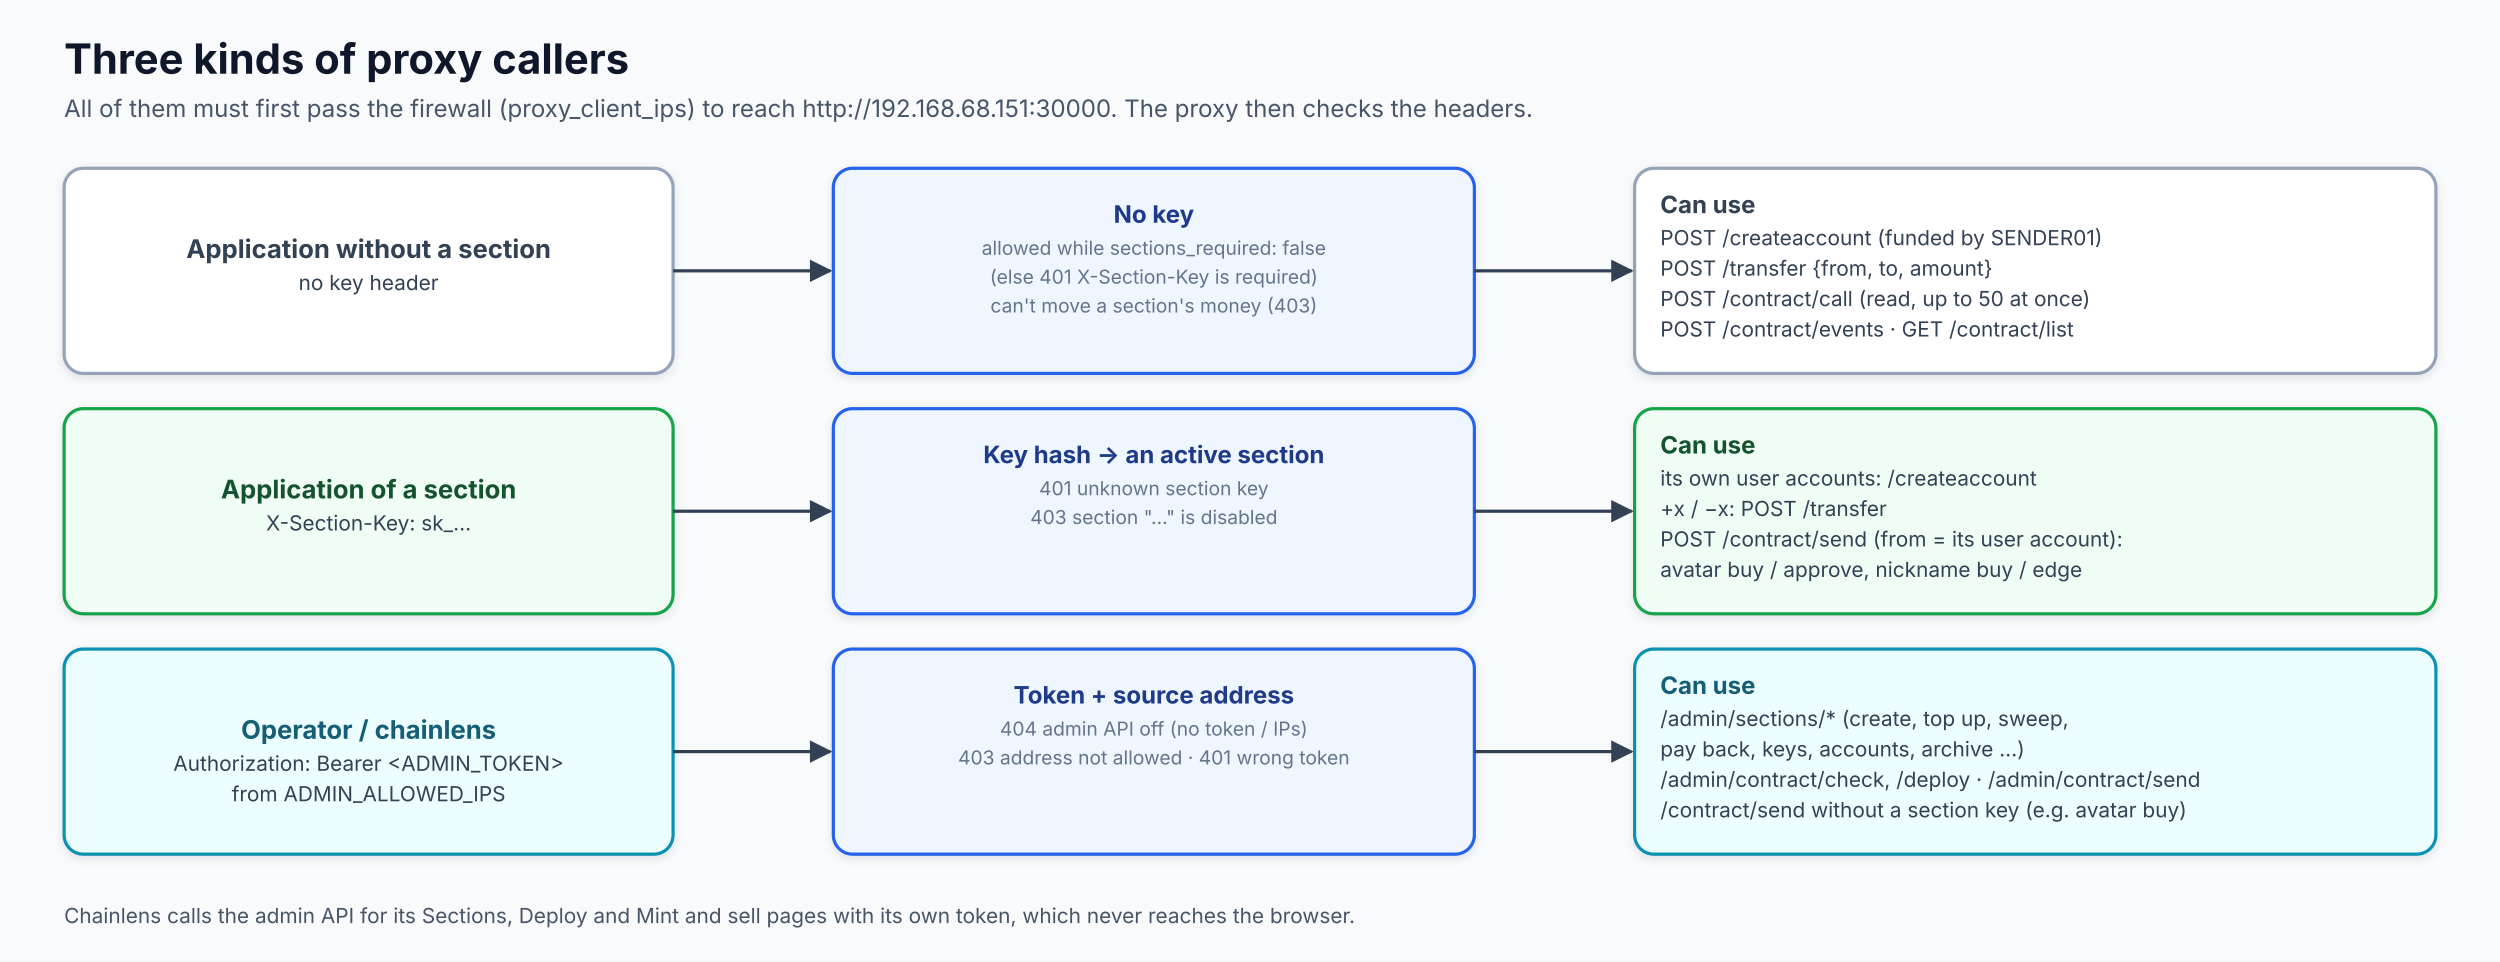
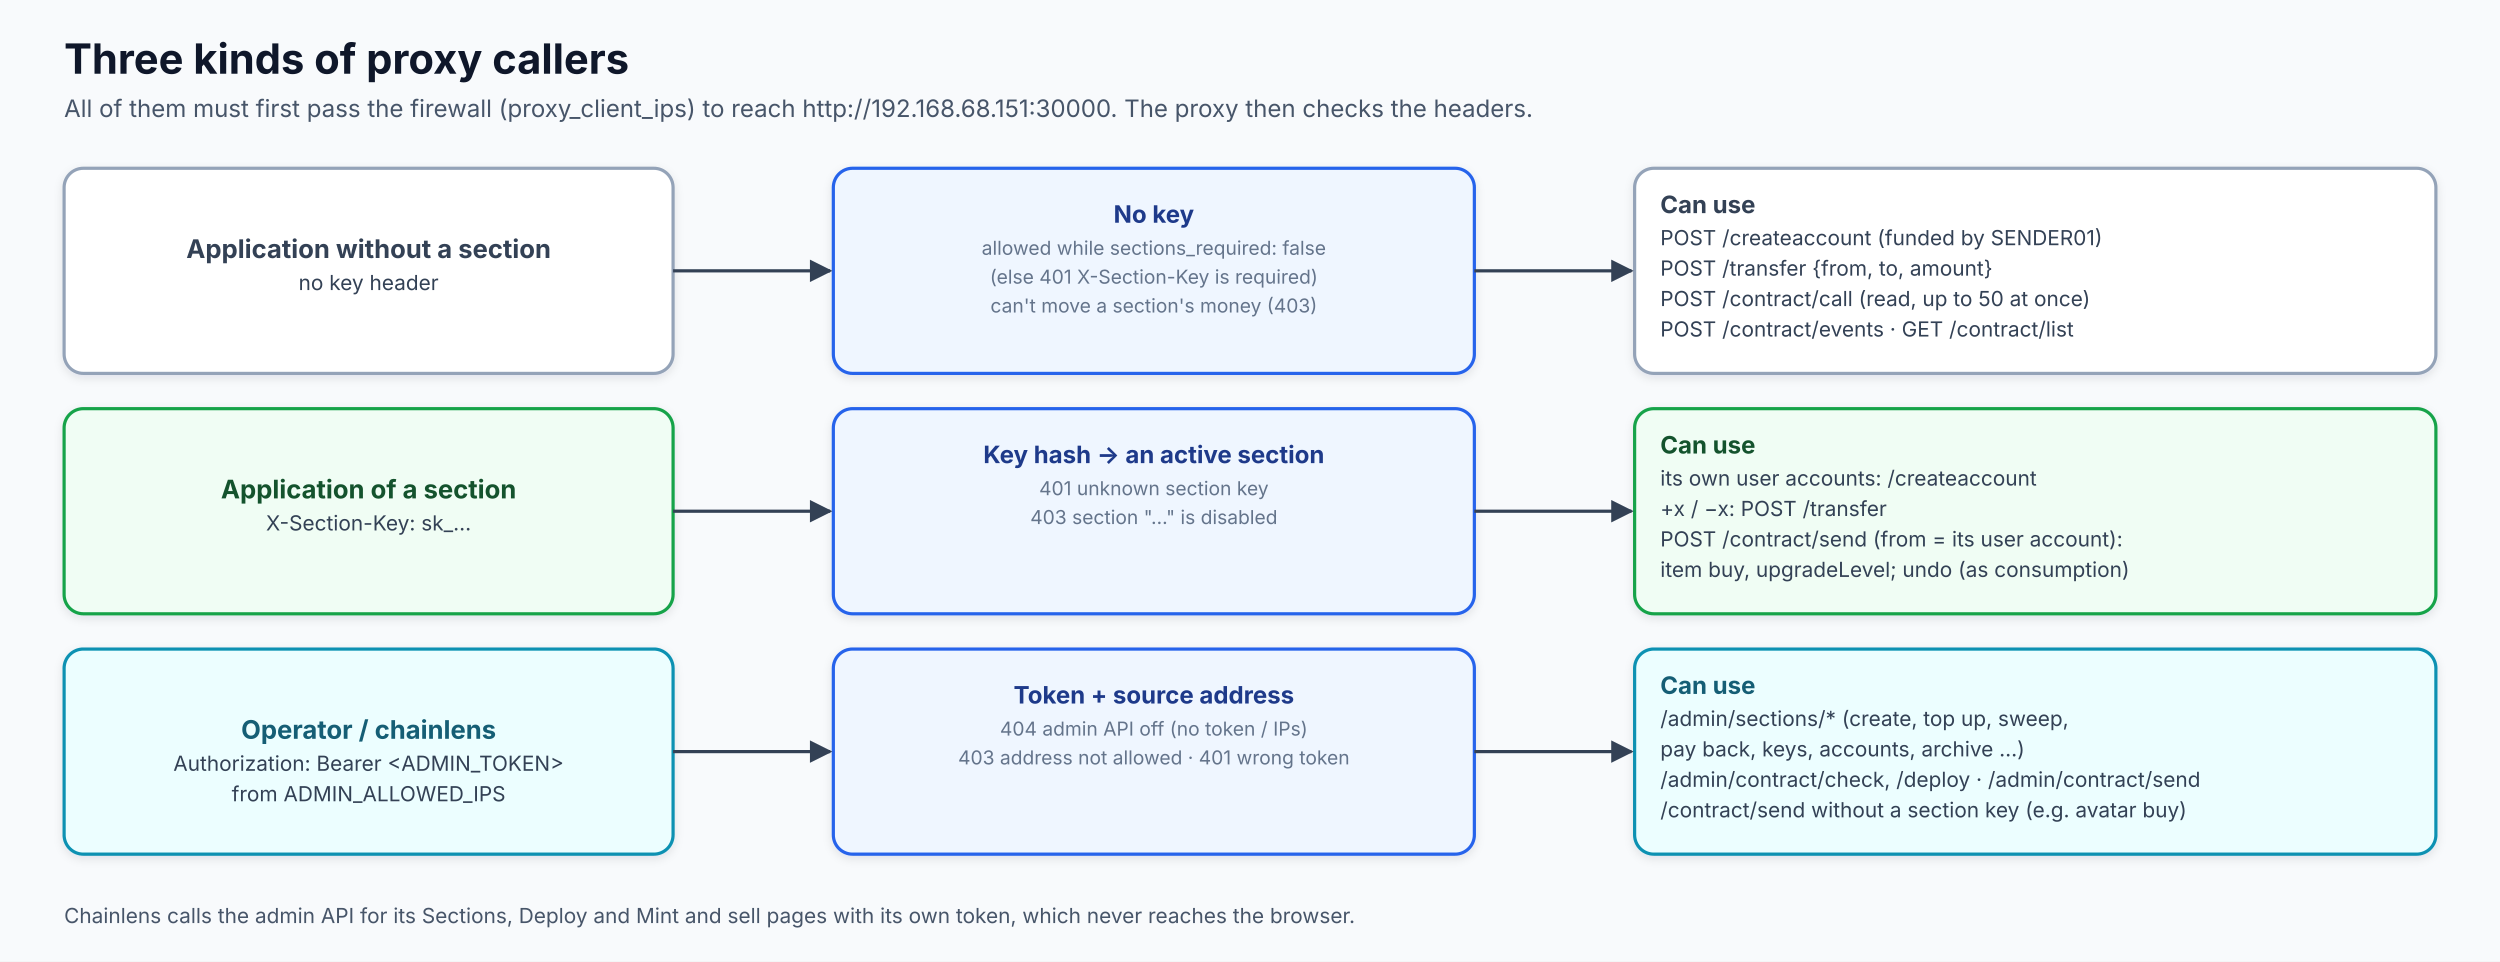
<svg xmlns="http://www.w3.org/2000/svg" width="1560" height="600" viewBox="0 0 1560 600" font-family="Inter, 'Segoe UI', Helvetica, Arial, sans-serif">
  <defs>
    <marker id="a" viewBox="0 0 10 10" refX="9" refY="5" markerWidth="7" markerHeight="7" orient="auto-start-reverse">
      <path d="M0,0 L10,5 L0,10 z" fill="#334155" />
    </marker>
    <marker id="aG" viewBox="0 0 10 10" refX="9" refY="5" markerWidth="7" markerHeight="7" orient="auto-start-reverse">
      <path d="M0,0 L10,5 L0,10 z" fill="#16a34a" />
    </marker>
    <marker id="aB" viewBox="0 0 10 10" refX="9" refY="5" markerWidth="7" markerHeight="7" orient="auto-start-reverse">
      <path d="M0,0 L10,5 L0,10 z" fill="#2563eb" />
    </marker>
    <marker id="aP" viewBox="0 0 10 10" refX="9" refY="5" markerWidth="7" markerHeight="7" orient="auto-start-reverse">
      <path d="M0,0 L10,5 L0,10 z" fill="#7c3aed" />
    </marker>
    <marker id="aC" viewBox="0 0 10 10" refX="9" refY="5" markerWidth="7" markerHeight="7" orient="auto-start-reverse">
      <path d="M0,0 L10,5 L0,10 z" fill="#0891b2" />
    </marker>
    <marker id="aM" viewBox="0 0 10 10" refX="9" refY="5" markerWidth="7" markerHeight="7" orient="auto-start-reverse">
      <path d="M0,0 L10,5 L0,10 z" fill="#059669" />
    </marker>
    <marker id="aR" viewBox="0 0 10 10" refX="9" refY="5" markerWidth="7" markerHeight="7" orient="auto-start-reverse">
      <path d="M0,0 L10,5 L0,10 z" fill="#e11d48" />
    </marker>
    <marker id="aO" viewBox="0 0 10 10" refX="9" refY="5" markerWidth="7" markerHeight="7" orient="auto-start-reverse">
      <path d="M0,0 L10,5 L0,10 z" fill="#f59e0b" />
    </marker>
    <filter id="sh" x="-5%" y="-5%" width="110%" height="115%">
      <feDropShadow dx="0" dy="2" stdDeviation="3" flood-color="#0f172a" flood-opacity="0.10" />
    </filter>
  </defs>
  <rect width="1560" height="600" fill="#f8fafc" />
  <text x="40" y="46" font-size="26" fill="#0f172a" font-weight="700">Three kinds of proxy callers</text>
  <text x="40" y="73" font-size="15" fill="#475569">All of them must first pass the firewall (proxy_client_ips) to reach http://192.168.68.151:30000. The proxy then checks the headers.</text>
  <rect x="40" y="105" width="380" height="128" rx="12" fill="#ffffff" stroke="#94a3b8" stroke-width="2" filter="url(#sh)" />
  <text x="230.0" y="161" font-size="16" fill="#334155" font-weight="700" text-anchor="middle">Application without a section</text>
  <text x="230.0" y="181" font-size="13" fill="#334155" font-weight="400" text-anchor="middle">no key header</text>
  <rect x="520" y="105" width="400" height="128" rx="12" fill="#eff6ff" stroke="#2563eb" stroke-width="2" filter="url(#sh)" />
  <text x="720.0" y="139" font-size="15" fill="#1e3a8a" font-weight="700" text-anchor="middle">No key</text>
  <text x="720.0" y="159" font-size="12" fill="#64748b" font-weight="400" text-anchor="middle">allowed while sections_required: false</text>
  <text x="720.0" y="177" font-size="12" fill="#64748b" font-weight="400" text-anchor="middle">(else 401 X-Section-Key is required)</text>
  <text x="720.0" y="195" font-size="12" fill="#64748b" font-weight="400" text-anchor="middle">can't move a section's money (403)</text>
  <rect x="1020" y="105" width="500" height="128" rx="12" fill="#ffffff" stroke="#94a3b8" stroke-width="2" filter="url(#sh)" />
  <text x="1036" y="133" font-size="15" fill="#334155" font-weight="700" text-anchor="start">Can use</text>
  <text x="1036" y="153" font-size="13" fill="#334155" font-weight="400" text-anchor="start">POST /createaccount (funded by SENDER01)</text>
  <text x="1036" y="172" font-size="13" fill="#334155" font-weight="400" text-anchor="start">POST /transfer {from, to, amount}</text>
  <text x="1036" y="191" font-size="13" fill="#334155" font-weight="400" text-anchor="start">POST /contract/call (read, up to 50 at once)</text>
  <text x="1036" y="210" font-size="13" fill="#334155" font-weight="400" text-anchor="start">POST /contract/events · GET /contract/list</text>
  <path d="M420,169.0 L518,169.0" fill="none" stroke="#334155" stroke-width="2" marker-end="url(#a)" />
  <path d="M920,169.0 L1018,169.0" fill="none" stroke="#334155" stroke-width="2" marker-end="url(#a)" />
  <rect x="40" y="255" width="380" height="128" rx="12" fill="#f0fdf4" stroke="#16a34a" stroke-width="2" filter="url(#sh)" />
  <text x="230.0" y="311" font-size="16" fill="#14532d" font-weight="700" text-anchor="middle">Application of a section</text>
  <text x="230.0" y="331" font-size="13" fill="#334155" font-weight="400" text-anchor="middle">X-Section-Key: sk_…</text>
  <rect x="520" y="255" width="400" height="128" rx="12" fill="#eff6ff" stroke="#2563eb" stroke-width="2" filter="url(#sh)" />
  <text x="720.0" y="289" font-size="15" fill="#1e3a8a" font-weight="700" text-anchor="middle">Key hash → an active section</text>
  <text x="720.0" y="309" font-size="12" fill="#64748b" font-weight="400" text-anchor="middle">401 unknown section key</text>
  <text x="720.0" y="327" font-size="12" fill="#64748b" font-weight="400" text-anchor="middle">403 section "…" is disabled</text>
  <rect x="1020" y="255" width="500" height="128" rx="12" fill="#f0fdf4" stroke="#16a34a" stroke-width="2" filter="url(#sh)" />
  <text x="1036" y="283" font-size="15" fill="#14532d" font-weight="700" text-anchor="start">Can use</text>
  <text x="1036" y="303" font-size="13" fill="#334155" font-weight="400" text-anchor="start">its own user accounts: /createaccount</text>
  <text x="1036" y="322" font-size="13" fill="#334155" font-weight="400" text-anchor="start">+x / −x: POST /transfer</text>
  <text x="1036" y="341" font-size="13" fill="#334155" font-weight="400" text-anchor="start">POST /contract/send (from = its user account):</text>
-   <text x="1036" y="360" font-size="13" fill="#334155" font-weight="400" text-anchor="start">avatar buy / approve, nickname buy / edge</text>
+   <text x="1036" y="360" font-size="13" fill="#334155" font-weight="400" text-anchor="start">item buy, upgradeLevel; undo (as consumption)</text>
  <path d="M420,319.0 L518,319.0" fill="none" stroke="#334155" stroke-width="2" marker-end="url(#a)" />
  <path d="M920,319.0 L1018,319.0" fill="none" stroke="#334155" stroke-width="2" marker-end="url(#a)" />
  <rect x="40" y="405" width="380" height="128" rx="12" fill="#ecfeff" stroke="#0891b2" stroke-width="2" filter="url(#sh)" />
  <text x="230.0" y="461" font-size="16" fill="#155e75" font-weight="700" text-anchor="middle">Operator / chainlens</text>
  <text x="230.0" y="481" font-size="13" fill="#334155" font-weight="400" text-anchor="middle">Authorization: Bearer &lt;ADMIN_TOKEN&gt;</text>
  <text x="230.0" y="500" font-size="13" fill="#334155" font-weight="400" text-anchor="middle">from ADMIN_ALLOWED_IPS</text>
  <rect x="520" y="405" width="400" height="128" rx="12" fill="#eff6ff" stroke="#2563eb" stroke-width="2" filter="url(#sh)" />
  <text x="720.0" y="439" font-size="15" fill="#1e3a8a" font-weight="700" text-anchor="middle">Token + source address</text>
  <text x="720.0" y="459" font-size="12" fill="#64748b" font-weight="400" text-anchor="middle">404 admin API off (no token / IPs)</text>
  <text x="720.0" y="477" font-size="12" fill="#64748b" font-weight="400" text-anchor="middle">403 address not allowed · 401 wrong token</text>
  <rect x="1020" y="405" width="500" height="128" rx="12" fill="#ecfeff" stroke="#0891b2" stroke-width="2" filter="url(#sh)" />
  <text x="1036" y="433" font-size="15" fill="#155e75" font-weight="700" text-anchor="start">Can use</text>
  <text x="1036" y="453" font-size="13" fill="#334155" font-weight="400" text-anchor="start">/admin/sections/* (create, top up, sweep,</text>
  <text x="1036" y="472" font-size="13" fill="#334155" font-weight="400" text-anchor="start">pay back, keys, accounts, archive …)</text>
  <text x="1036" y="491" font-size="13" fill="#334155" font-weight="400" text-anchor="start">/admin/contract/check, /deploy · /admin/contract/send</text>
  <text x="1036" y="510" font-size="13" fill="#334155" font-weight="400" text-anchor="start">/contract/send without a section key (e.g. avatar buy)</text>
  <path d="M420,469.0 L518,469.0" fill="none" stroke="#334155" stroke-width="2" marker-end="url(#a)" />
  <path d="M920,469.0 L1018,469.0" fill="none" stroke="#334155" stroke-width="2" marker-end="url(#a)" />
  <text x="40" y="576" font-size="13" fill="#475569" font-weight="400" text-anchor="start">Chainlens calls the admin API for its Sections, Deploy and Mint and sell pages with its own token, which never reaches the browser.</text>
</svg>
